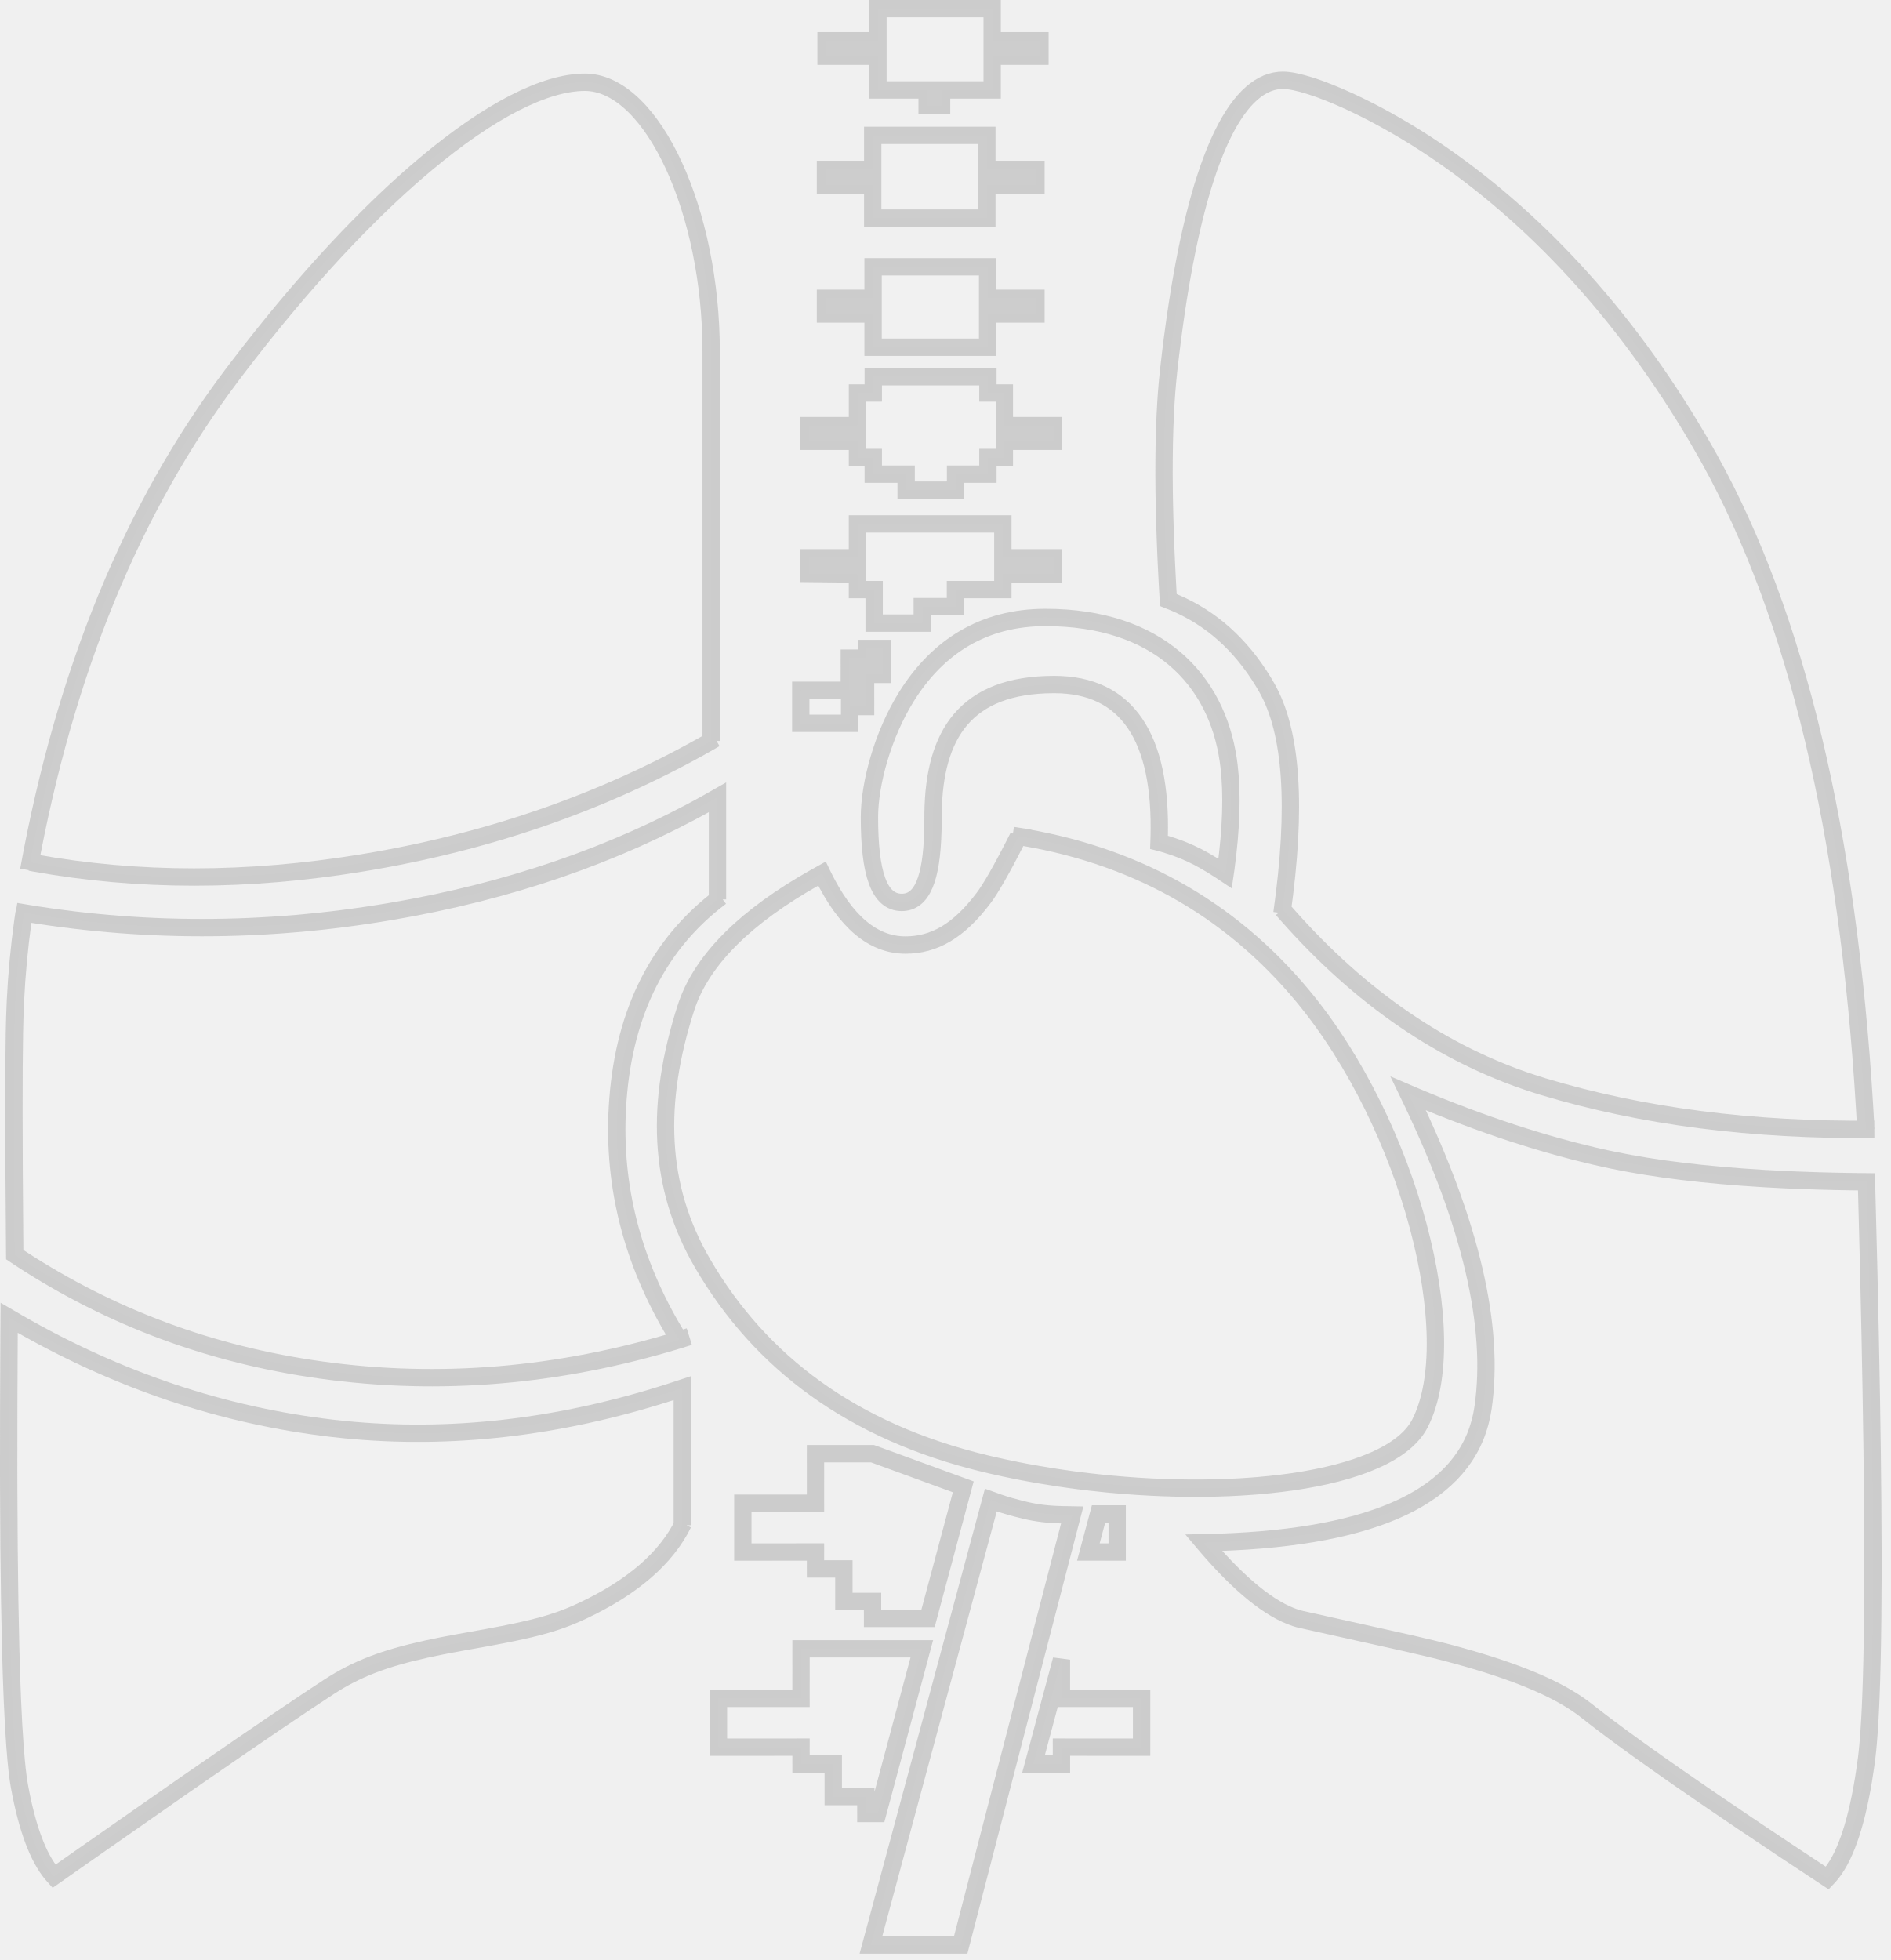
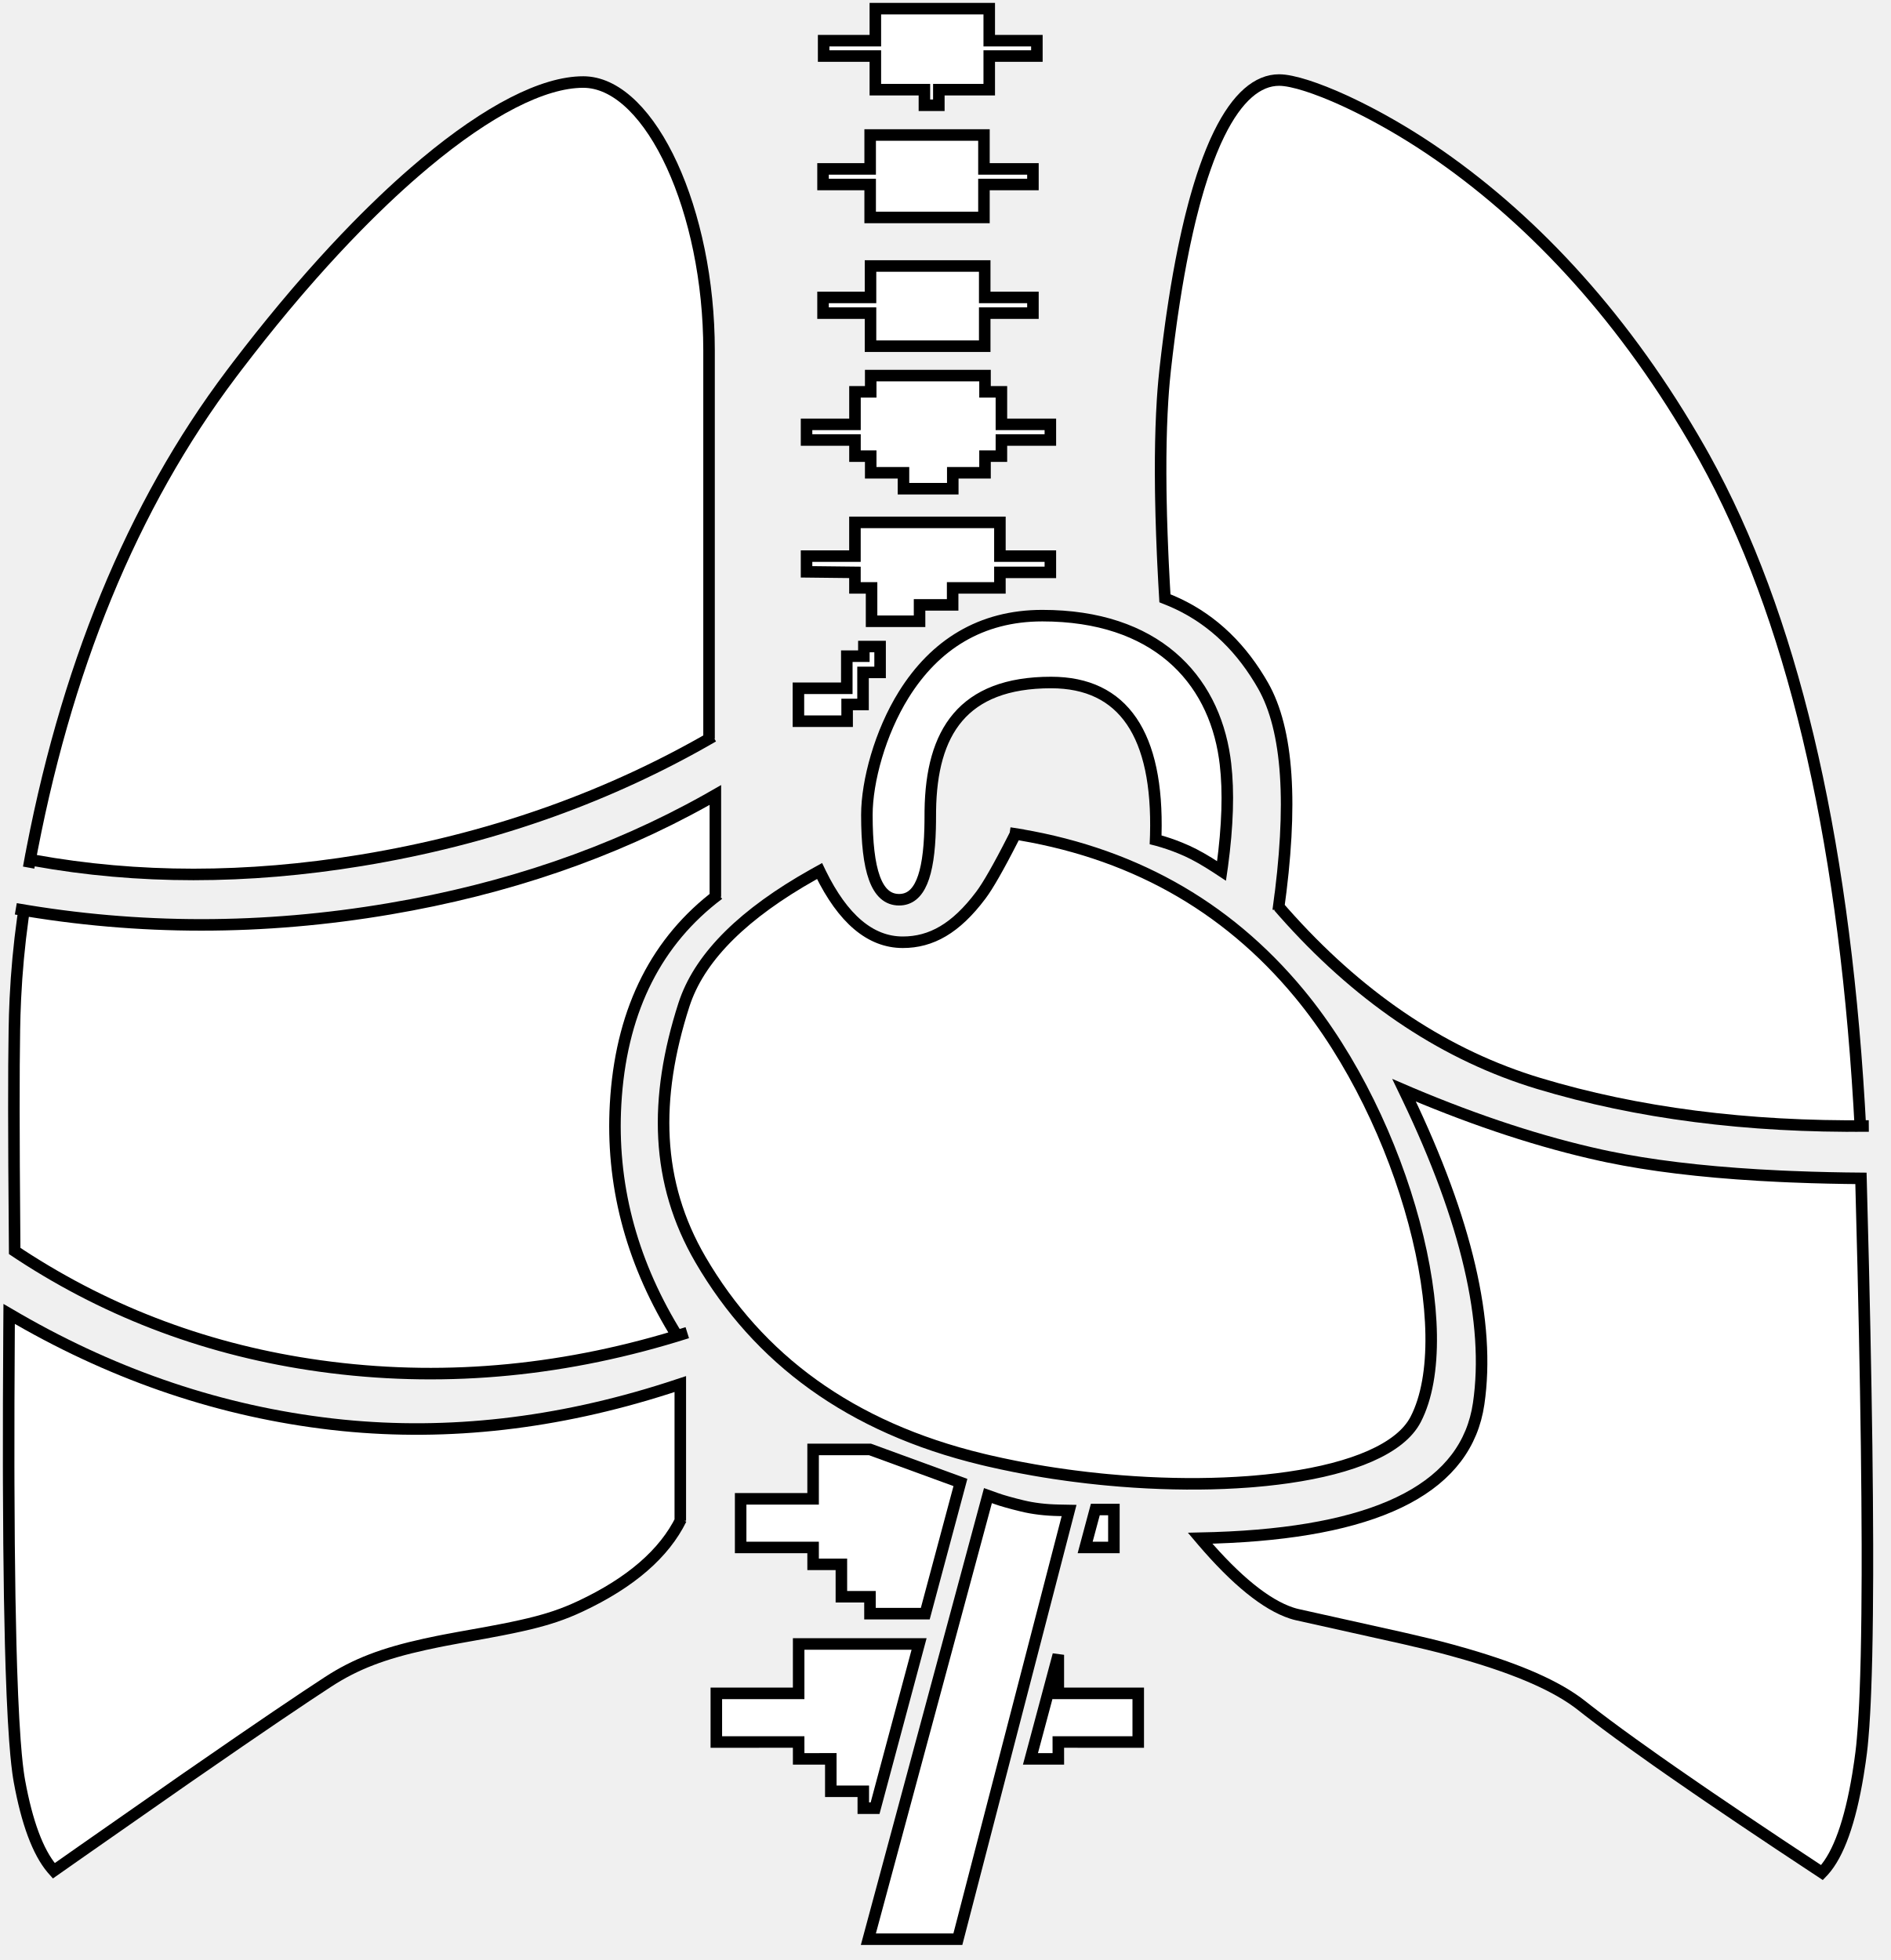
- <svg xmlns="http://www.w3.org/2000/svg" width="109" height="113" viewBox="0 0 109 113" fill="none">
-   <path d="M0.529 75.975L1.055 76.281C6.82 79.593 12.859 81.616 19.168 82.347L19.823 82.418C25.942 83.032 32.198 82.317 38.588 80.275L39.337 80.029V87.935L39.386 87.841C38.41 89.827 36.478 91.508 33.569 92.875L33.203 93.041L32.838 93.195L32.469 93.338C32.345 93.384 32.218 93.428 32.09 93.472L31.695 93.598C31.628 93.618 31.56 93.639 31.49 93.659L31.063 93.777C30.916 93.816 30.764 93.855 30.606 93.892L30.115 94.006L29.584 94.12L29.009 94.236L28.049 94.418L26.531 94.69L25.708 94.844C25.575 94.87 25.445 94.896 25.317 94.922L24.573 95.078C22.176 95.607 20.566 96.21 18.967 97.252L17.709 98.082L15.943 99.27L13.856 100.694L10.7 102.871L4.736 107.035L3.113 108.174L2.999 108.046C2.197 107.088 1.563 105.404 1.124 102.998L1.082 102.749L1.041 102.47L0.983 101.996L0.929 101.454L0.861 100.628L0.784 99.426L0.716 98.038L0.657 96.464L0.617 95.071L0.561 92.347L0.522 89.259L0.502 85.808L0.5 84.756L0.503 81.098L0.522 76.921L0.529 75.975Z" fill="white" fill-opacity="0.1" stroke="#9b9b9b" stroke-opacity="0.42" />
-   <path d="M81.187 63.04L81.569 63.204C85.455 64.844 89.124 66.043 92.576 66.801L93.001 66.891C95.432 67.395 98.322 67.746 101.672 67.946L102.874 68.01C103.077 68.019 103.282 68.029 103.489 68.037L104.747 68.082C105.386 68.102 106.039 68.116 106.707 68.126L107.607 68.136L107.738 73.262L107.82 76.955L107.885 80.403L107.934 83.608L107.965 86.567L107.98 89.283L107.98 91.071L107.965 93.361L107.948 94.618L107.926 95.787L107.897 96.868L107.862 97.861L107.836 98.474L107.807 99.048L107.758 99.835L107.703 100.534L107.664 100.951L107.621 101.329L107.546 101.886L107.433 102.622C106.979 105.365 106.307 107.219 105.45 108.173L105.351 108.277L102.891 106.649L100.784 105.239L98.852 103.931L98.129 103.436L96.767 102.496L95.82 101.834L94.382 100.811L93.604 100.247L92.89 99.719L92.239 99.228L91.84 98.921L91.47 98.631C90.032 97.491 87.791 96.532 84.805 95.661L83.931 95.415L83.28 95.241L82.584 95.068L81.168 94.735L75.008 93.363L74.859 93.326L74.678 93.271C73.218 92.789 71.491 91.399 69.523 89.095L69.394 88.942L70.226 88.922L71.097 88.886C79.963 88.447 84.808 85.904 85.502 81.164C86.185 76.492 84.804 70.586 81.376 63.432L81.187 63.04Z" fill="white" fill-opacity="0.1" stroke="#9b9b9b" stroke-opacity="0.42" />
-   <path d="M73.963 4.629C74.347 4.629 74.904 4.745 75.588 4.965L76.013 5.109C76.379 5.24 76.774 5.396 77.192 5.576L77.705 5.803C77.792 5.843 77.88 5.883 77.969 5.925L78.511 6.186L79.07 6.468C79.353 6.615 79.641 6.769 79.934 6.932L80.524 7.266C81.219 7.667 81.931 8.108 82.645 8.586L83.257 9.004C88.838 12.897 94.041 18.531 98.293 25.995L98.563 26.476C103.561 35.499 106.544 47.969 107.501 63.885L107.57 65.111L108.059 65.109C101.017 65.183 94.659 64.362 88.983 62.651L88.472 62.491C83.212 60.795 78.459 57.547 74.211 52.74L73.939 52.428L73.91 52.644C74.773 46.528 74.492 42.202 73.03 39.639L72.837 39.311C71.533 37.16 69.822 35.632 67.71 34.738L67.36 34.597L67.309 33.716L67.251 32.565C67.242 32.376 67.233 32.189 67.225 32.004L67.182 30.909L67.149 29.852L67.126 28.833C67.123 28.666 67.12 28.501 67.118 28.338L67.11 27.375L67.113 26.451L67.125 25.564L67.148 24.715C67.157 24.438 67.168 24.167 67.181 23.903L67.224 23.13C67.248 22.752 67.276 22.389 67.308 22.04L67.376 21.361L67.483 20.437L67.595 19.542L67.712 18.676C67.731 18.534 67.751 18.393 67.772 18.253L67.895 17.43L68.023 16.635L68.155 15.867L68.292 15.127L68.433 14.415C68.456 14.299 68.48 14.184 68.504 14.069L68.651 13.398L68.802 12.754C68.827 12.648 68.853 12.544 68.879 12.441L69.035 11.837C69.061 11.738 69.088 11.641 69.114 11.544L69.276 10.979C69.303 10.887 69.331 10.796 69.358 10.706L69.525 10.179L69.695 9.678C69.752 9.516 69.81 9.357 69.869 9.203L70.045 8.752L70.225 8.326C70.255 8.257 70.285 8.189 70.316 8.123L70.499 7.734C71.549 5.598 72.732 4.629 73.963 4.629Z" fill="white" fill-opacity="0.1" stroke="#9b9b9b" stroke-opacity="0.42" />
-   <path fill-rule="evenodd" clip-rule="evenodd" d="M50.315 7.806H56.895V9.767H59.727V10.668H56.895V12.574H50.315V10.668H47.591V9.767H50.315V7.806Z" fill="white" fill-opacity="0.1" stroke="#9b9b9b" stroke-opacity="0.42" />
-   <path fill-rule="evenodd" clip-rule="evenodd" d="M50.336 15.381H56.94V17.198H59.727V18.106H56.94V20.018H50.336V18.106H47.591V17.198H50.336V15.381Z" fill="white" fill-opacity="0.1" stroke="#9b9b9b" stroke-opacity="0.42" />
-   <path fill-rule="evenodd" clip-rule="evenodd" d="M50.347 21.718H56.957V22.657H57.904V24.537H60.735V25.442H57.904V26.375H56.957V27.338H56.004H55.092V28.258H52.242V27.338H50.347V26.375H49.437V25.442H46.637V24.537H49.437V22.657H50.347V21.718Z" fill="white" fill-opacity="0.1" stroke="#9b9b9b" stroke-opacity="0.42" />
-   <path fill-rule="evenodd" clip-rule="evenodd" d="M49.435 30.205H57.818V32.157H60.735V33.096H57.818V33.994H56.971H55.085V34.976H53.172V35.924H50.396V33.994H49.435V33.096L46.637 33.064V32.157H49.435V30.205Z" fill="white" fill-opacity="0.1" stroke="#9b9b9b" stroke-opacity="0.42" />
-   <path d="M50.89 37.385V38.881L49.903 38.88L49.904 40.735L48.984 40.734L48.984 41.702H46.167V39.798L48.965 39.797L48.966 37.944L49.951 37.943L49.952 37.385H50.89Z" fill="white" fill-opacity="0.1" stroke="#9b9b9b" stroke-opacity="0.42" />
-   <path d="M46.181 97.915L46.182 95.06H53.145L50.6 104.555H49.919L49.918 103.578L48.04 103.578L48.04 101.703L46.182 101.704L46.181 100.728L41.421 100.729V97.916L46.181 97.915Z" fill="white" fill-opacity="0.1" />
-   <path d="M61.196 100.728L61.197 101.704L59.711 101.703L59.584 101.703L61.196 95.687L61.196 97.915L65.817 97.916V100.729L61.196 100.728Z" fill="white" fill-opacity="0.1" />
-   <path d="M46.181 97.915L46.182 95.06H53.145L50.6 104.555H49.919L49.918 103.578L48.04 103.578L48.04 101.703L46.182 101.704L46.181 100.728L41.421 100.729V97.916L46.181 97.915Z" stroke="#9b9b9b" stroke-opacity="0.42" />
-   <path d="M61.196 100.728L61.197 101.704L59.711 101.703L59.584 101.703L61.196 95.687L61.196 97.915L65.817 97.916V100.729L61.196 100.728Z" stroke="#9b9b9b" stroke-opacity="0.42" />
-   <path d="M47.016 86.666L47.017 83.811H50.306L55.535 85.722L53.503 93.306H50.306L50.305 92.329L48.652 92.329L48.652 90.454L47.017 90.455L47.016 89.479L42.827 89.48V86.667L47.016 86.666Z" stroke="#9b9b9b" stroke-opacity="0.42" />
-   <path d="M64.409 89.48L62.748 89.479L63.335 87.285H64.409V89.48Z" stroke="#9b9b9b" stroke-opacity="0.42" />
-   <path fill-rule="evenodd" clip-rule="evenodd" d="M50.615 0.5H57.202V2.352H59.956V3.242H57.202V5.186H54.287V6.087H53.452V5.186H50.615V3.242H47.626V2.352H50.615V0.5Z" fill="white" fill-opacity="0.1" stroke="#9b9b9b" stroke-opacity="0.42" />
-   <path d="M33.89 4.748C37.657 4.956 41 12.202 41 20.262L41 42.717L41.234 42.584C35.314 46.016 28.783 48.361 21.636 49.619L20.872 49.749C14.262 50.834 7.964 50.834 1.976 49.751L1.743 49.706L1.657 50.167C3.729 38.748 7.638 29.232 13.382 21.612L13.717 21.17L14.386 20.302L15.053 19.455L15.719 18.629C15.94 18.357 16.161 18.089 16.381 17.824L17.041 17.041C17.151 16.913 17.26 16.785 17.37 16.658L18.024 15.908C18.242 15.662 18.459 15.419 18.675 15.18L19.322 14.475L19.964 13.793L20.601 13.133C20.918 12.809 21.233 12.494 21.545 12.187L22.168 11.586C22.787 10.996 23.397 10.443 23.995 9.925L24.589 9.42C28.23 6.38 31.413 4.743 33.723 4.743L33.89 4.748Z" fill="white" fill-opacity="0.1" stroke="#9b9b9b" stroke-opacity="0.42" />
-   <path d="M58.718 48.22L58.382 48.167C65.292 49.209 70.868 52.302 75.133 57.453C81.288 64.888 84.423 77.12 81.859 82.074C80.973 83.786 78.187 84.9 74.498 85.433L73.857 85.518C73.64 85.545 73.421 85.57 73.199 85.592L72.526 85.655C72.412 85.665 72.298 85.674 72.184 85.682L71.49 85.728C71.256 85.742 71.02 85.753 70.783 85.763L70.064 85.786C69.582 85.798 69.092 85.802 68.597 85.799L67.85 85.788C67.35 85.777 66.846 85.759 66.337 85.733L65.573 85.689C65.317 85.672 65.061 85.654 64.805 85.633L64.034 85.567C63.906 85.555 63.777 85.542 63.648 85.529L62.876 85.446L62.103 85.352C61.974 85.335 61.846 85.318 61.717 85.3L60.947 85.189C60.563 85.131 60.18 85.068 59.798 85.002L59.038 84.863C58.911 84.839 58.785 84.814 58.659 84.79L57.908 84.634L57.164 84.468C57.04 84.439 56.917 84.41 56.795 84.381C49.141 82.535 43.843 78.562 40.507 72.841C37.899 68.37 37.802 63.531 39.545 58.107L39.634 57.846C40.574 55.247 43.025 52.818 47.011 50.577L47.39 50.366L47.449 50.489C48.74 53.124 50.32 54.484 52.204 54.484C53.837 54.484 55.264 53.697 56.715 51.762C56.767 51.693 56.823 51.615 56.881 51.53L57.064 51.249C57.128 51.148 57.196 51.038 57.266 50.92L57.487 50.542L57.726 50.114L57.985 49.638L58.262 49.112L58.558 48.536L58.718 48.22Z" fill="white" fill-opacity="0.1" stroke="#9b9b9b" stroke-opacity="0.42" />
-   <path d="M41.365 45.967V51.854L41.553 51.71C37.994 54.386 36.017 58.284 35.627 63.367L35.595 63.84C35.338 68.41 36.459 72.771 38.953 76.913L39.155 77.24L39.739 77.06C32.836 79.25 25.979 79.921 19.162 79.072L18.504 78.985C12.17 78.104 6.398 75.961 1.182 72.555L0.849 72.333L0.813 67.416L0.803 64.124L0.808 61.607L0.831 59.558L0.852 58.673L0.888 57.741C0.962 56.188 1.107 54.637 1.321 53.089L1.389 52.63L0.915 52.55C8.021 53.79 15.223 53.79 22.518 52.551C29.294 51.4 35.4 49.306 40.831 46.271L41.365 45.967Z" fill="white" fill-opacity="0.1" stroke="#9b9b9b" stroke-opacity="0.42" />
-   <path d="M57.602 86.651L57.126 86.481L50.212 112.131H55.387L61.818 87.341L61.224 87.33C60.449 87.316 59.743 87.23 59.107 87.076L58.643 86.959L58.237 86.85L57.89 86.746C57.785 86.713 57.688 86.681 57.602 86.651Z" fill="white" fill-opacity="0.1" stroke="#9b9b9b" stroke-opacity="0.42" />
-   <path d="M60.269 35.599C66.796 35.599 70.145 39.207 70.815 43.829L70.86 44.169C71.05 45.782 70.989 47.754 70.674 50.082L70.633 50.362L70.368 50.186C69.715 49.76 69.145 49.436 68.658 49.214L68.236 49.032C67.809 48.858 67.366 48.708 66.908 48.581L66.821 48.559L66.831 48.29C66.988 42.49 64.966 39.465 60.778 39.465C55.654 39.465 53.858 42.354 53.794 46.869L53.79 47.513L53.782 47.91C53.71 50.637 53.176 52.026 51.989 52.026C50.669 52.026 50.126 50.322 50.126 47.121C50.126 45.172 50.894 42.355 52.255 40.171C54.059 37.275 56.712 35.599 60.269 35.599Z" fill="white" fill-opacity="0.1" stroke="#9b9b9b" stroke-opacity="0.42" />
+ <svg xmlns="http://www.w3.org/2000/svg" width="164" height="170" viewBox="0 0 164 170" fill="none">
+   <path d="M0.794 113.962L1.582 114.421C10.23 119.389 19.289 122.423 28.753 123.521L29.735 123.627C38.913 124.547 48.297 123.475 57.883 120.412L59.006 120.044V131.903L59.079 131.762C57.615 134.74 54.716 137.261 50.354 139.313L49.805 139.562L49.258 139.793L48.703 140.007C48.517 140.076 48.328 140.143 48.135 140.208L47.543 140.397C47.442 140.428 47.339 140.458 47.236 140.488L46.594 140.666C46.373 140.724 46.145 140.782 45.909 140.839L45.173 141.009L44.377 141.18L43.513 141.354L42.073 141.627L39.796 142.035L38.562 142.266C38.363 142.305 38.167 142.344 37.975 142.382L36.86 142.617C33.264 143.41 30.849 144.315 28.451 145.878L26.563 147.123L23.914 148.905L20.784 151.041L16.05 154.307L7.104 160.553L4.669 162.261L4.499 162.069C3.296 160.632 2.345 158.106 1.686 154.497L1.623 154.124L1.562 153.705L1.475 152.994L1.393 152.181L1.291 150.942L1.176 149.139L1.074 147.057L0.986 144.696L0.926 142.606L0.841 138.52L0.784 133.889L0.754 128.713L0.75 127.134L0.754 121.647L0.784 115.382L0.794 113.962Z" fill="white" stroke="black" />
+   <path d="M121.78 94.56L122.353 94.806C128.182 97.266 133.686 99.065 138.864 100.201L139.5 100.337C143.148 101.093 147.483 101.62 152.508 101.919L154.311 102.015C154.615 102.029 154.923 102.043 155.233 102.056L157.12 102.124C158.079 102.153 159.058 102.175 160.06 102.19L161.41 102.204L161.607 109.894L161.73 115.433L161.827 120.605L161.901 125.411L161.947 129.851L161.97 133.924V136.607L161.947 140.042L161.922 141.927L161.889 143.681L161.845 145.302L161.793 146.792L161.754 147.712L161.71 148.572L161.637 149.753L161.554 150.801L161.496 151.427L161.431 151.994L161.319 152.829L161.149 153.933C160.468 158.048 159.46 160.829 158.175 162.26L158.026 162.416L154.336 159.974L151.176 157.859L148.278 155.897L147.193 155.154L145.15 153.744L143.729 152.751L141.573 151.217L140.406 150.371L139.334 149.579L138.358 148.842L137.76 148.382L137.205 147.947C135.047 146.237 131.687 144.797 127.206 143.492L125.896 143.122L124.92 142.862L123.876 142.602L121.752 142.103L112.512 140.045L112.288 139.989L112.016 139.906C109.826 139.184 107.236 137.099 104.284 133.643L104.09 133.414L105.339 133.383L106.645 133.329C119.944 132.671 127.212 128.855 128.252 121.746C129.278 114.739 127.206 105.879 122.063 95.148L121.78 94.56Z" fill="white" stroke="black" />
+   <path d="M110.944 6.943C111.521 6.943 112.357 7.117 113.382 7.447L114.019 7.664C114.568 7.859 115.16 8.093 115.788 8.363L116.557 8.704C116.688 8.764 116.82 8.825 116.953 8.888L117.766 9.279L118.604 9.703C119.029 9.923 119.462 10.154 119.901 10.397L120.787 10.898C121.828 11.5 122.897 12.163 123.968 12.879L124.886 13.506C133.257 19.346 141.061 27.797 147.439 38.993L147.844 39.713C155.341 53.248 159.816 71.954 161.251 95.828L161.355 97.666L162.088 97.663C151.525 97.774 141.988 96.544 133.474 93.976L132.708 93.737C124.818 91.192 117.689 86.321 111.316 79.111L110.908 78.642L110.866 78.966C112.159 69.792 111.739 63.303 109.545 59.458L109.256 58.967C107.3 55.74 104.732 53.448 101.565 52.107L101.04 51.896L100.964 50.574L100.876 48.847C100.863 48.564 100.85 48.284 100.838 48.005L100.773 46.364L100.723 44.778L100.689 43.25C100.684 43 100.68 42.752 100.677 42.507L100.666 41.063L100.669 39.676L100.688 38.345L100.722 37.072C100.736 36.657 100.753 36.251 100.772 35.855L100.836 34.694C100.872 34.128 100.914 33.584 100.962 33.06L101.064 32.042L101.225 30.656L101.393 29.313L101.567 28.014C101.597 27.801 101.627 27.59 101.657 27.38L101.843 26.145L102.034 24.952L102.233 23.801L102.438 22.691L102.649 21.623C102.684 21.448 102.72 21.276 102.757 21.104L102.977 20.097L103.202 19.13C103.241 18.973 103.279 18.816 103.318 18.662L103.552 17.755C103.592 17.607 103.631 17.461 103.671 17.316L103.914 16.468C103.955 16.33 103.996 16.194 104.037 16.059L104.287 15.269L104.543 14.518C104.629 14.273 104.715 14.036 104.803 13.804L105.068 13.128L105.337 12.489C105.382 12.386 105.428 12.284 105.473 12.184L105.749 11.6C107.324 8.397 109.098 6.943 110.944 6.943Z" fill="white" stroke="black" />
+   <path fill-rule="evenodd" clip-rule="evenodd" d="M75.473 11.709H85.343V14.65H89.591V16.002H85.343V18.861H75.473V16.002H71.386V14.65H75.473V11.709Z" fill="white" stroke="black" />
+   <path fill-rule="evenodd" clip-rule="evenodd" d="M75.504 23.071H85.41V25.797H89.591V27.159H85.41V30.027H75.504V27.159H71.386V25.797H75.504V23.071Z" fill="white" stroke="black" />
+   <path fill-rule="evenodd" clip-rule="evenodd" d="M75.521 32.577H85.436V33.985H86.857V36.806H91.103V38.164H86.857V39.563H85.436V41.007H84.007H82.639V42.387H78.363V41.007H75.521V39.563H74.156V38.164H69.956V36.806H74.156V33.985H75.521V32.577Z" fill="white" stroke="black" />
+   <path fill-rule="evenodd" clip-rule="evenodd" d="M74.153 45.308H86.727V48.235H91.103V49.644H86.727V50.99H85.456H82.628V52.464H79.758V53.886H75.595V50.99H74.153V49.644L69.956 49.597V48.235H74.153V45.308Z" fill="white" stroke="black" />
+   <path d="M76.335 56.077V58.321L74.855 58.321L74.856 61.103L73.475 61.102L73.476 62.553H69.251V59.697L73.447 59.696L73.448 56.915L74.927 56.915L74.928 56.077H76.335Z" fill="white" stroke="black" />
+   <path d="M69.271 146.872L69.272 142.589H79.717L75.9 156.832H74.879L74.878 155.367H72.06L72.06 152.554L69.272 152.556L69.271 151.092L62.131 151.093V146.873L69.271 146.872Z" fill="white" stroke="black" />
+   <path d="M91.793 151.092L91.795 152.556L89.566 152.555H89.376L91.794 143.53L91.793 146.873L98.725 146.873V151.094L91.793 151.092Z" fill="white" stroke="black" />
+   <path d="M70.524 129.999L70.525 125.716H75.458L83.302 128.583L80.254 139.959H75.458L75.457 138.493L72.978 138.494L72.977 135.682L70.525 135.682L70.524 134.218L64.24 134.219V130L70.524 129.999Z" fill="white" stroke="black" />
+   <path d="M96.614 134.219L94.121 134.219L95.003 130.928H96.614V134.219Z" fill="white" stroke="black" />
+   <path fill-rule="evenodd" clip-rule="evenodd" d="M75.923 0.75H85.802V3.528H89.934V4.862H85.802V7.778H81.43V9.13H80.179V7.778H75.923V4.862H71.439V3.528H75.923V0.75Z" fill="white" stroke="black" />
+   <path d="M50.834 7.122C56.486 7.434 61.499 18.302 61.499 30.393L61.499 64.076L61.851 63.877C52.971 69.024 43.173 72.541 32.454 74.429L31.308 74.624C21.392 76.251 11.945 76.251 2.963 74.626L2.613 74.559L2.486 75.251C5.593 58.122 11.456 43.847 20.073 32.418L20.575 31.755L21.579 30.453L22.58 29.182L23.578 27.943C23.91 27.535 24.241 27.133 24.571 26.736L25.561 25.562C25.726 25.369 25.89 25.177 26.054 24.987L27.036 23.862C27.363 23.493 27.688 23.129 28.012 22.771L28.982 21.713L29.945 20.689L30.9 19.7C31.376 19.214 31.849 18.741 32.318 18.281L33.251 17.379C34.18 16.495 35.095 15.664 35.992 14.888L36.883 14.13C42.344 9.57 47.119 7.115 50.584 7.115L50.834 7.122Z" fill="white" stroke="black" />
+   <path d="M88.077 72.33L87.573 72.251C97.937 73.814 106.302 78.452 112.699 86.18C121.932 97.333 126.634 115.68 122.788 123.111C121.46 125.678 117.281 127.35 111.747 128.149L110.785 128.277C110.46 128.317 110.131 128.354 109.798 128.389L108.789 128.483C108.619 128.497 108.448 128.511 108.276 128.524L107.234 128.592C106.884 128.613 106.53 128.63 106.174 128.644L105.096 128.679C104.372 128.697 103.638 128.703 102.895 128.698L101.776 128.682C101.025 128.666 100.268 128.638 99.506 128.6L98.359 128.533C97.976 128.508 97.592 128.481 97.207 128.45L96.051 128.35C95.858 128.332 95.665 128.314 95.472 128.294L94.313 128.169L93.154 128.027C92.962 128.002 92.769 127.977 92.576 127.95L91.421 127.784C90.844 127.696 90.269 127.603 89.697 127.503L88.556 127.294C88.367 127.258 88.178 127.222 87.989 127.184L86.862 126.951L85.745 126.702C85.56 126.659 85.376 126.615 85.192 126.571C73.711 123.803 65.764 117.842 60.76 109.262C56.848 102.554 56.703 95.297 59.317 87.16L59.451 86.769C60.86 82.871 64.538 79.227 70.516 75.865L71.085 75.549L71.173 75.733C73.11 79.686 75.48 81.726 78.306 81.726C80.755 81.726 82.896 80.546 85.073 77.643C85.151 77.539 85.234 77.423 85.321 77.295L85.596 76.874C85.692 76.721 85.793 76.557 85.899 76.38L86.23 75.812L86.589 75.171L86.977 74.457L87.393 73.668L87.838 72.805L88.077 72.33Z" fill="white" stroke="black" />
+   <path d="M62.047 68.95V77.781L62.329 77.565C56.991 81.579 54.026 87.425 53.44 95.05L53.393 95.76C53.007 102.615 54.689 109.157 58.429 115.369L58.732 115.86L59.609 115.59C49.255 118.876 38.968 119.881 28.742 118.607L27.757 118.477C18.256 117.156 9.597 113.942 1.773 108.833L1.273 108.5L1.22 101.124L1.204 96.186L1.213 92.41L1.247 89.336L1.277 88.01L1.332 86.612C1.443 84.282 1.66 81.956 1.982 79.633L2.083 78.945L1.373 78.826C12.032 80.685 22.835 80.685 33.777 78.826C43.942 77.099 53.1 73.959 61.247 69.406L62.047 68.95Z" fill="white" stroke="black" />
+   <path d="M86.403 129.976L85.689 129.721L75.318 168.196H83.08L92.727 131.012L91.836 130.995C90.674 130.973 89.615 130.846 88.66 130.613L87.964 130.439L87.356 130.274L86.835 130.12C86.677 130.07 86.532 130.022 86.403 129.976Z" fill="white" stroke="black" />
+   <path d="M90.404 53.398C100.195 53.398 105.218 58.81 106.223 65.743L106.29 66.253C106.575 68.673 106.483 71.631 106.011 75.123L105.95 75.542L105.552 75.28C104.572 74.64 103.718 74.154 102.987 73.82L102.355 73.548C101.714 73.287 101.05 73.061 100.362 72.872L100.231 72.839L100.246 72.435C100.482 63.735 97.45 59.197 91.167 59.197C83.482 59.197 80.787 63.531 80.691 70.303L80.685 71.269L80.674 71.865C80.565 75.955 79.764 78.038 77.983 78.038C76.003 78.038 75.189 75.483 75.189 70.682C75.189 67.758 76.341 63.533 78.382 60.257C81.088 55.913 85.069 53.398 90.404 53.398Z" fill="white" stroke="black" />
</svg>
